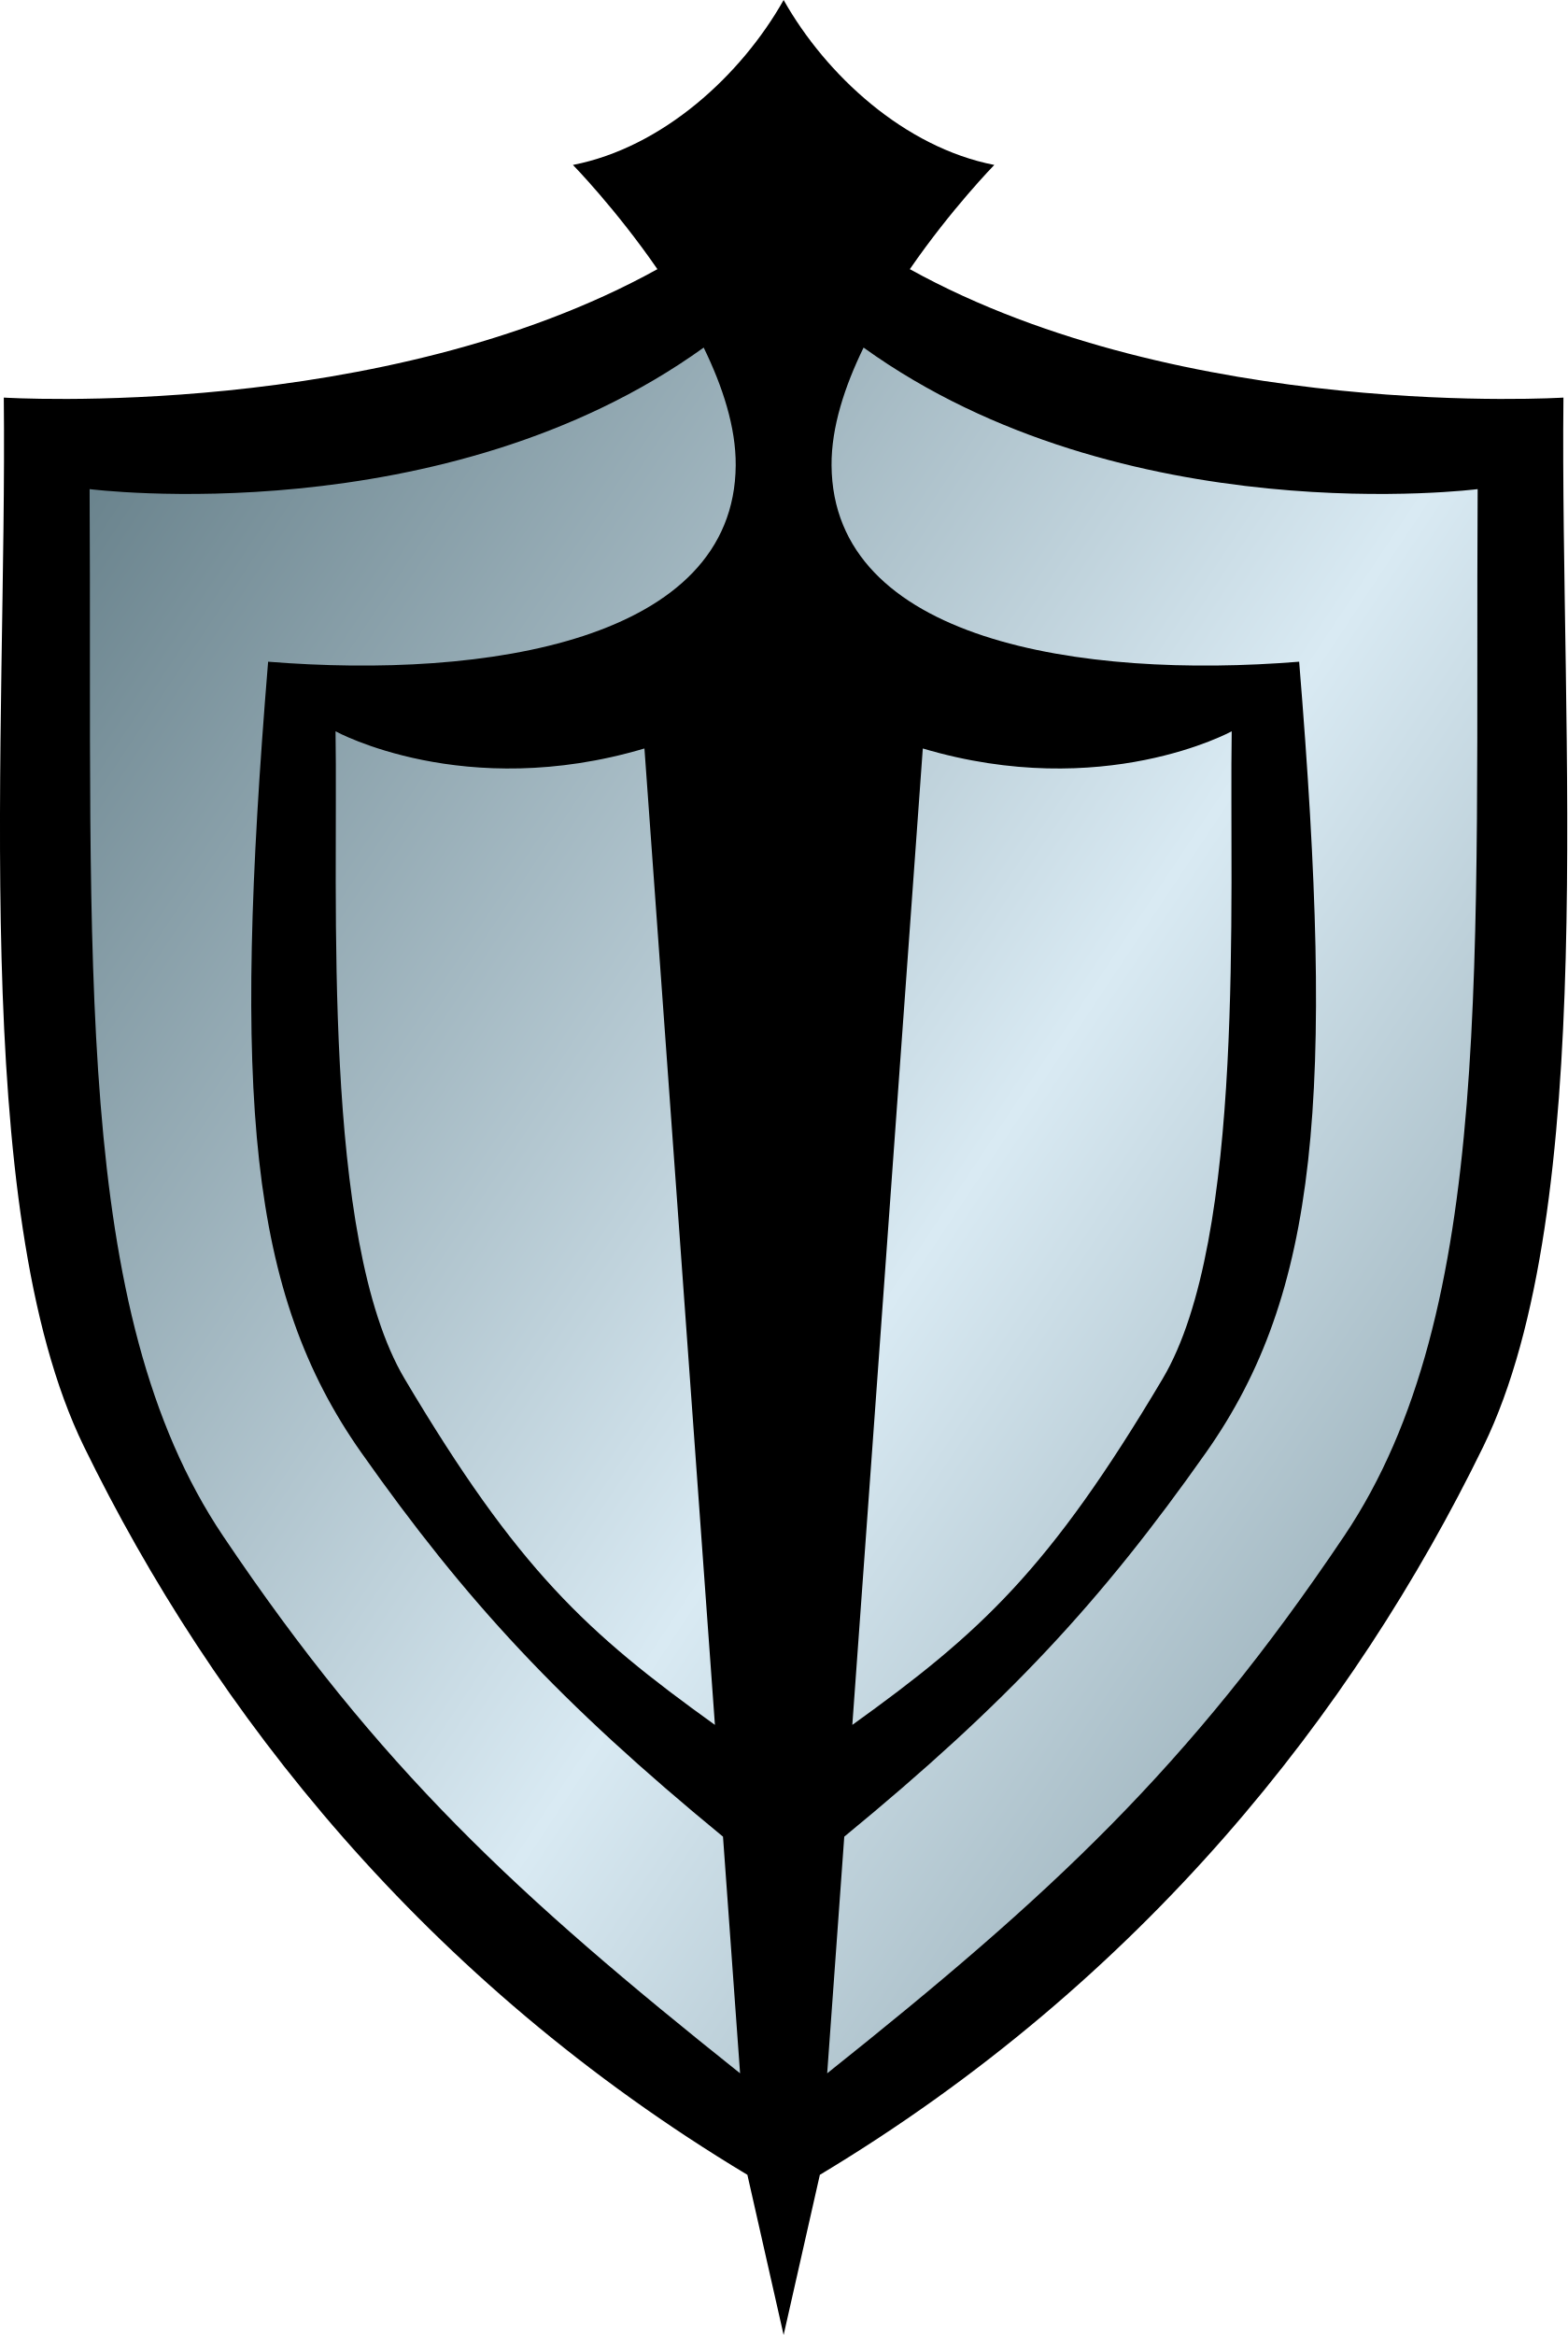
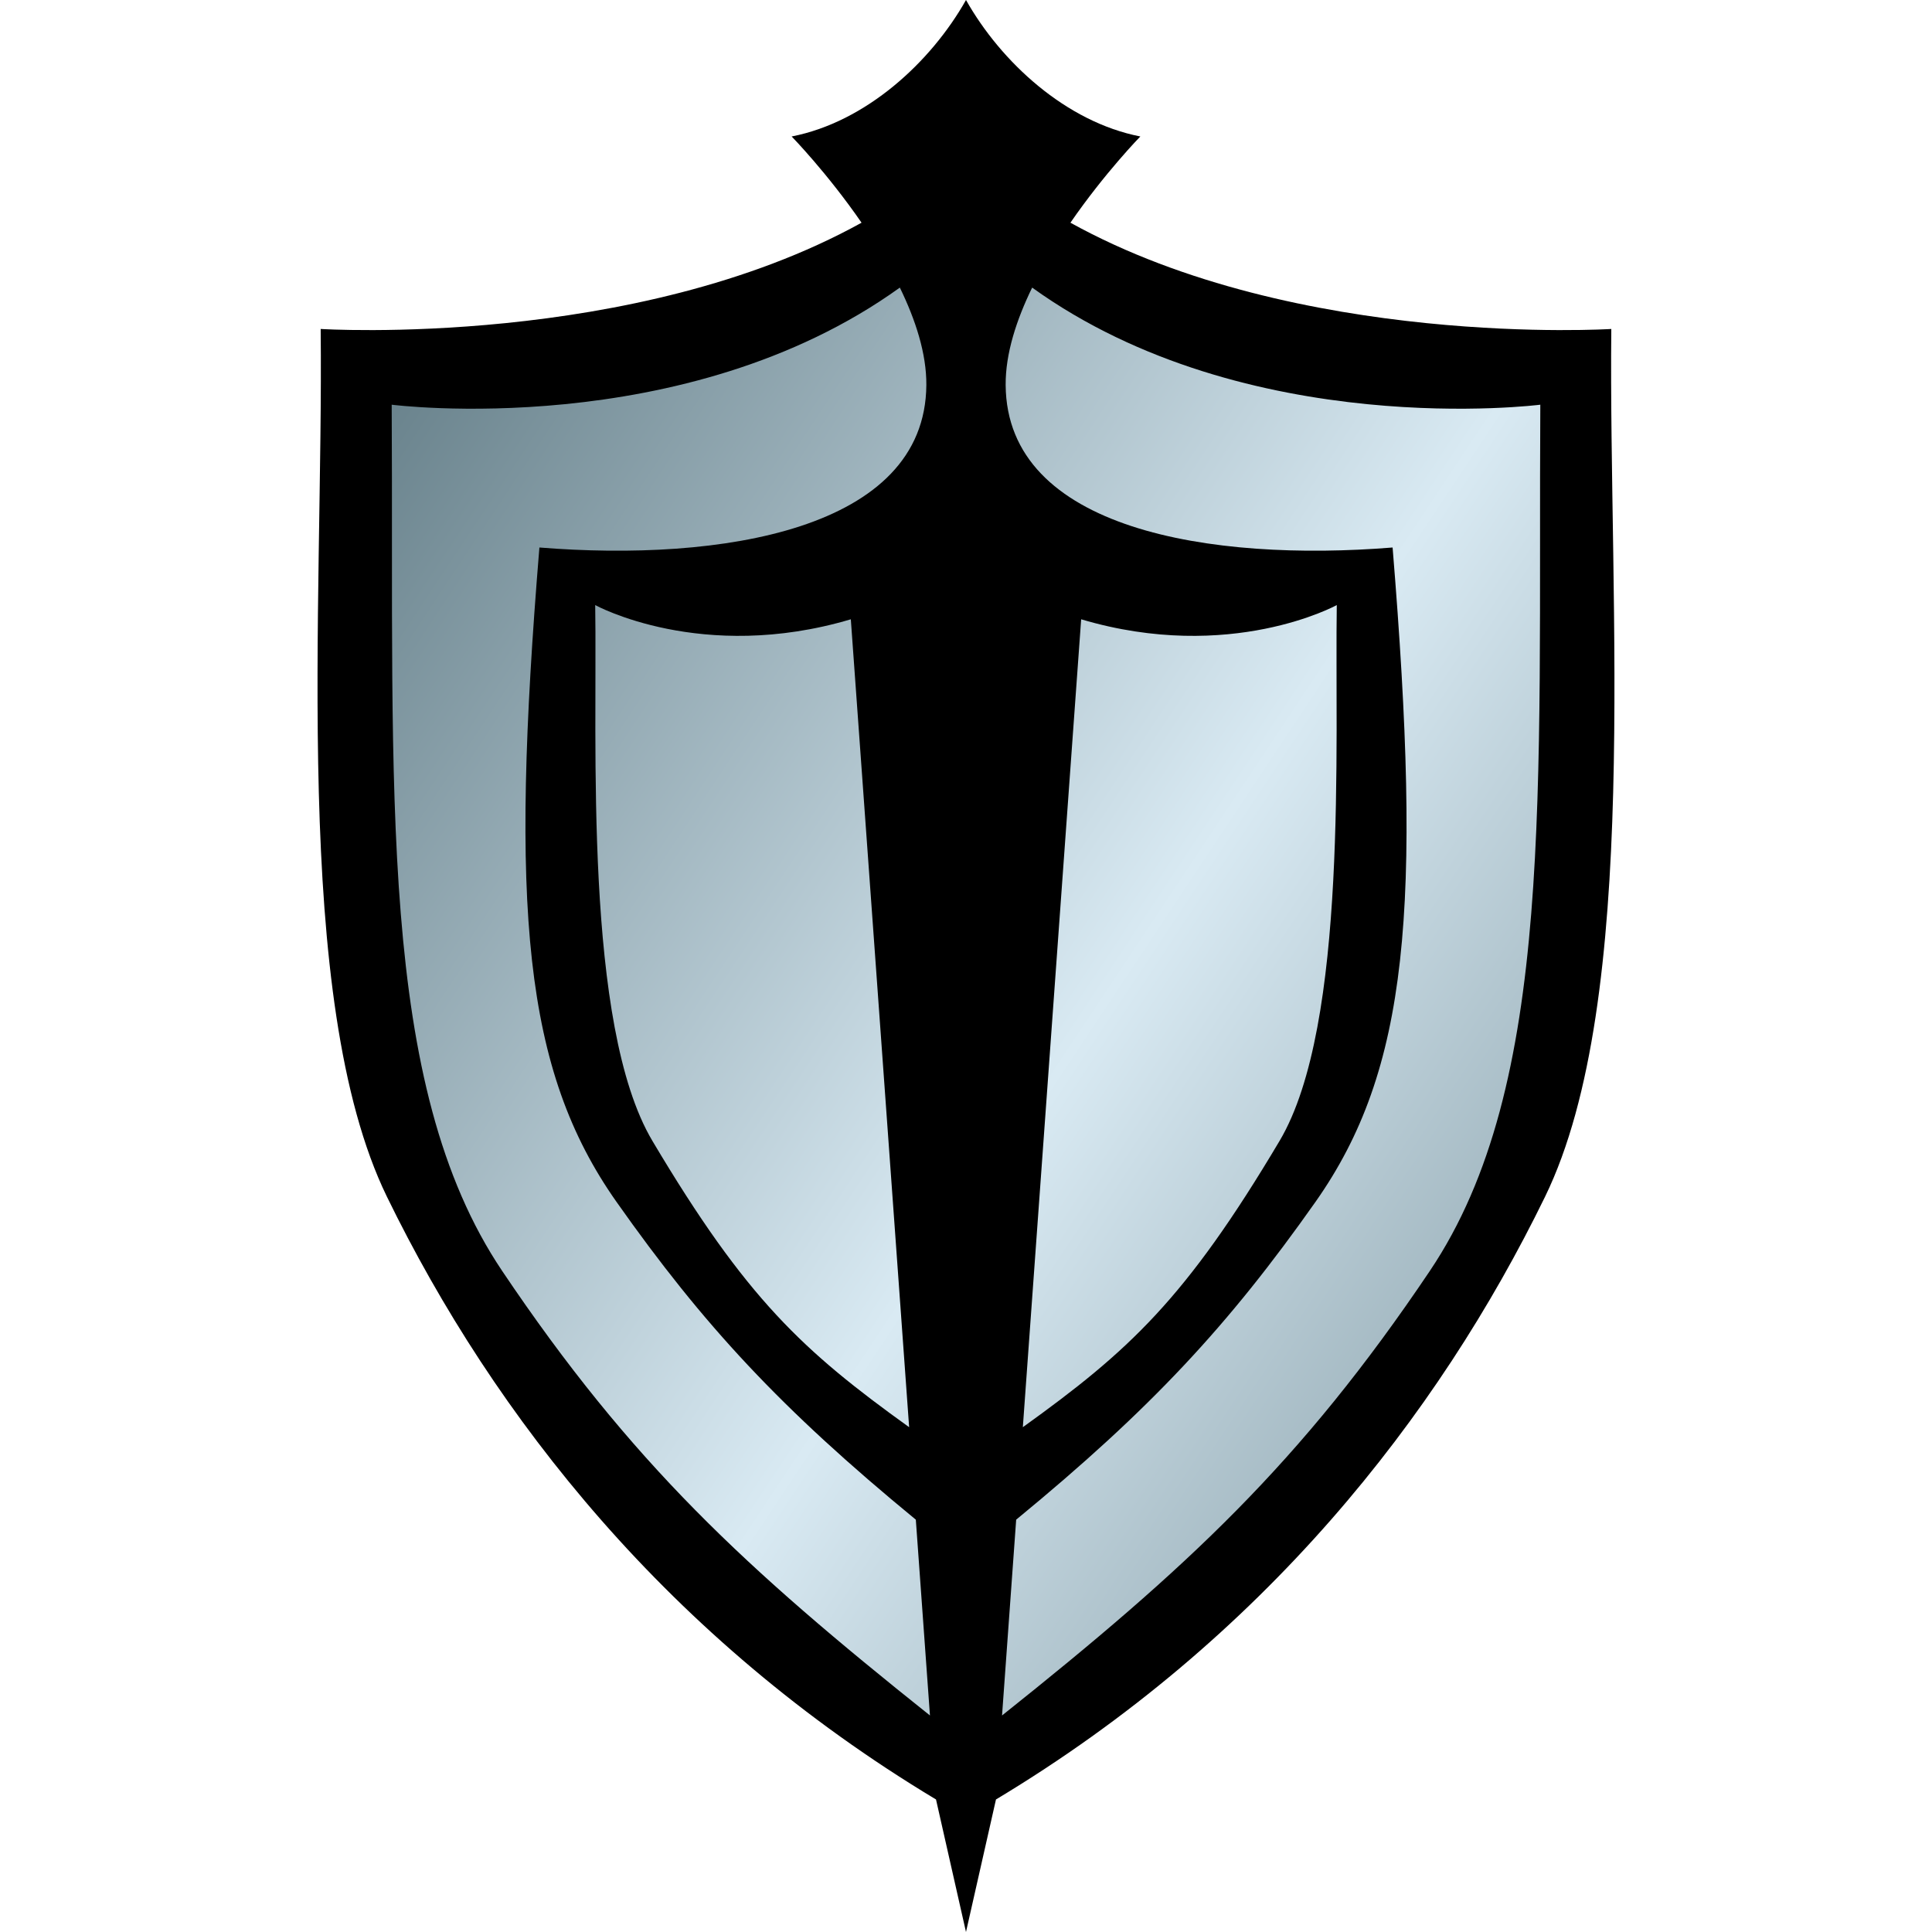
- <svg xmlns="http://www.w3.org/2000/svg" xmlns:xlink="http://www.w3.org/1999/xlink" viewBox="0 0 138.382 206.145" height="206.145" width="138.382" version="1.1" id="c16">
+ <svg xmlns="http://www.w3.org/2000/svg" xmlns:xlink="http://www.w3.org/1999/xlink" viewBox="0 0 138.382 206.145" height="206" width="206" version="1.1" id="c16">
      /&gt;
  <defs id="defs8">
    <linearGradient id="linearGradient4136">
      <stop offset="0" style="stop-color:#536e78" />
      <stop offset="0.5" style="stop-color:#d9eaf3" />
      <stop offset="1" style="stop-color:#536e78" />
    </linearGradient>
    <linearGradient xlink:href="#linearGradient4136" id="linearGradient4142" x1="72.518" y1="77.896" x2="271.07" y2="209.853" gradientUnits="userSpaceOnUse" gradientTransform="translate(-80.80876,-47.55859)" />
  </defs>
  <g id="g490" transform="rotate(-90,103.0723,103.0723)">
    <g transform="rotate(90,103.0723,103.0723)" id="g418">
      <path style="fill:url(#linearGradient4142)" d="m 69.191,22.98 -65.656,19.023 5.051,80.809 21.043,34.174 39.562,34.344 39.563,-34.344 21.043,-34.174 5.051,-80.809 z" id="path6492" />
      <path style="fill:#000000" d="m 69.191,0 c -3.738,6.63 -10.67,13.015 -18.604,14.562 0,0 3.777,3.862 7.459,9.201 -24.285,13.447 -57.711,11.338 -57.711,11.338 0.307,29.497 -3.194,71.543 7.07,92.592 11.434,23.449 30.072,47.18 58.586,64.311 l 3.199,14.141 3.199,-14.141 c 28.514,-17.131 47.152,-40.862 58.586,-64.311 10.264,-21.049 6.763,-63.095 7.07,-92.592 0,0 -33.426,2.109 -57.711,-11.338 3.682,-5.34 7.459,-9.201 7.459,-9.201 C 79.861,13.015 72.929,6.63 69.191,0 Z m -7.059,30.686 c 1.672,3.433 2.851,7.031 2.828,10.393 -0.107,15.484 -21.959,18.897 -41.287,17.34 -3.153,38.462 -1.699,55.736 8.221,69.814 9.278,13.167 17.535,22.077 31.943,33.916 l 1.508,20.893 C 45.617,167.312 33.491,156.122 19.697,135.605 6.32,115.709 8.155,84.581 7.912,43.182 c 0,0 31.273,4.008 54.221,-12.496 z m 14.117,0 c 22.948,16.504 54.221,12.496 54.221,12.496 -0.243,41.4 1.592,72.528 -11.785,92.424 -13.794,20.517 -25.92,31.706 -45.648,47.436 l 1.508,-20.893 c 14.408,-11.839 22.666,-20.749 31.943,-33.916 9.92,-14.078 11.373,-31.352 8.221,-69.814 -19.328,1.557 -41.18,-1.856 -41.287,-17.34 -0.023,-3.362 1.156,-6.959 2.828,-10.393 z m -46.621,33.877 c 0,0 11.355,6.242 27.273,1.516 l 6.223,86.203 c -11.323,-8.14 -17.364,-13.667 -27.393,-30.547 -7.358,-12.384 -5.874,-42.605 -6.104,-57.172 z m 79.125,0 c -0.23,14.567 1.254,44.787 -6.104,57.172 -10.029,16.88 -16.07,22.407 -27.393,30.547 l 6.223,-86.203 c 15.919,4.727 27.273,-1.516 27.273,-1.516 z" id="path6483" />
    </g>
  </g>
</svg>
